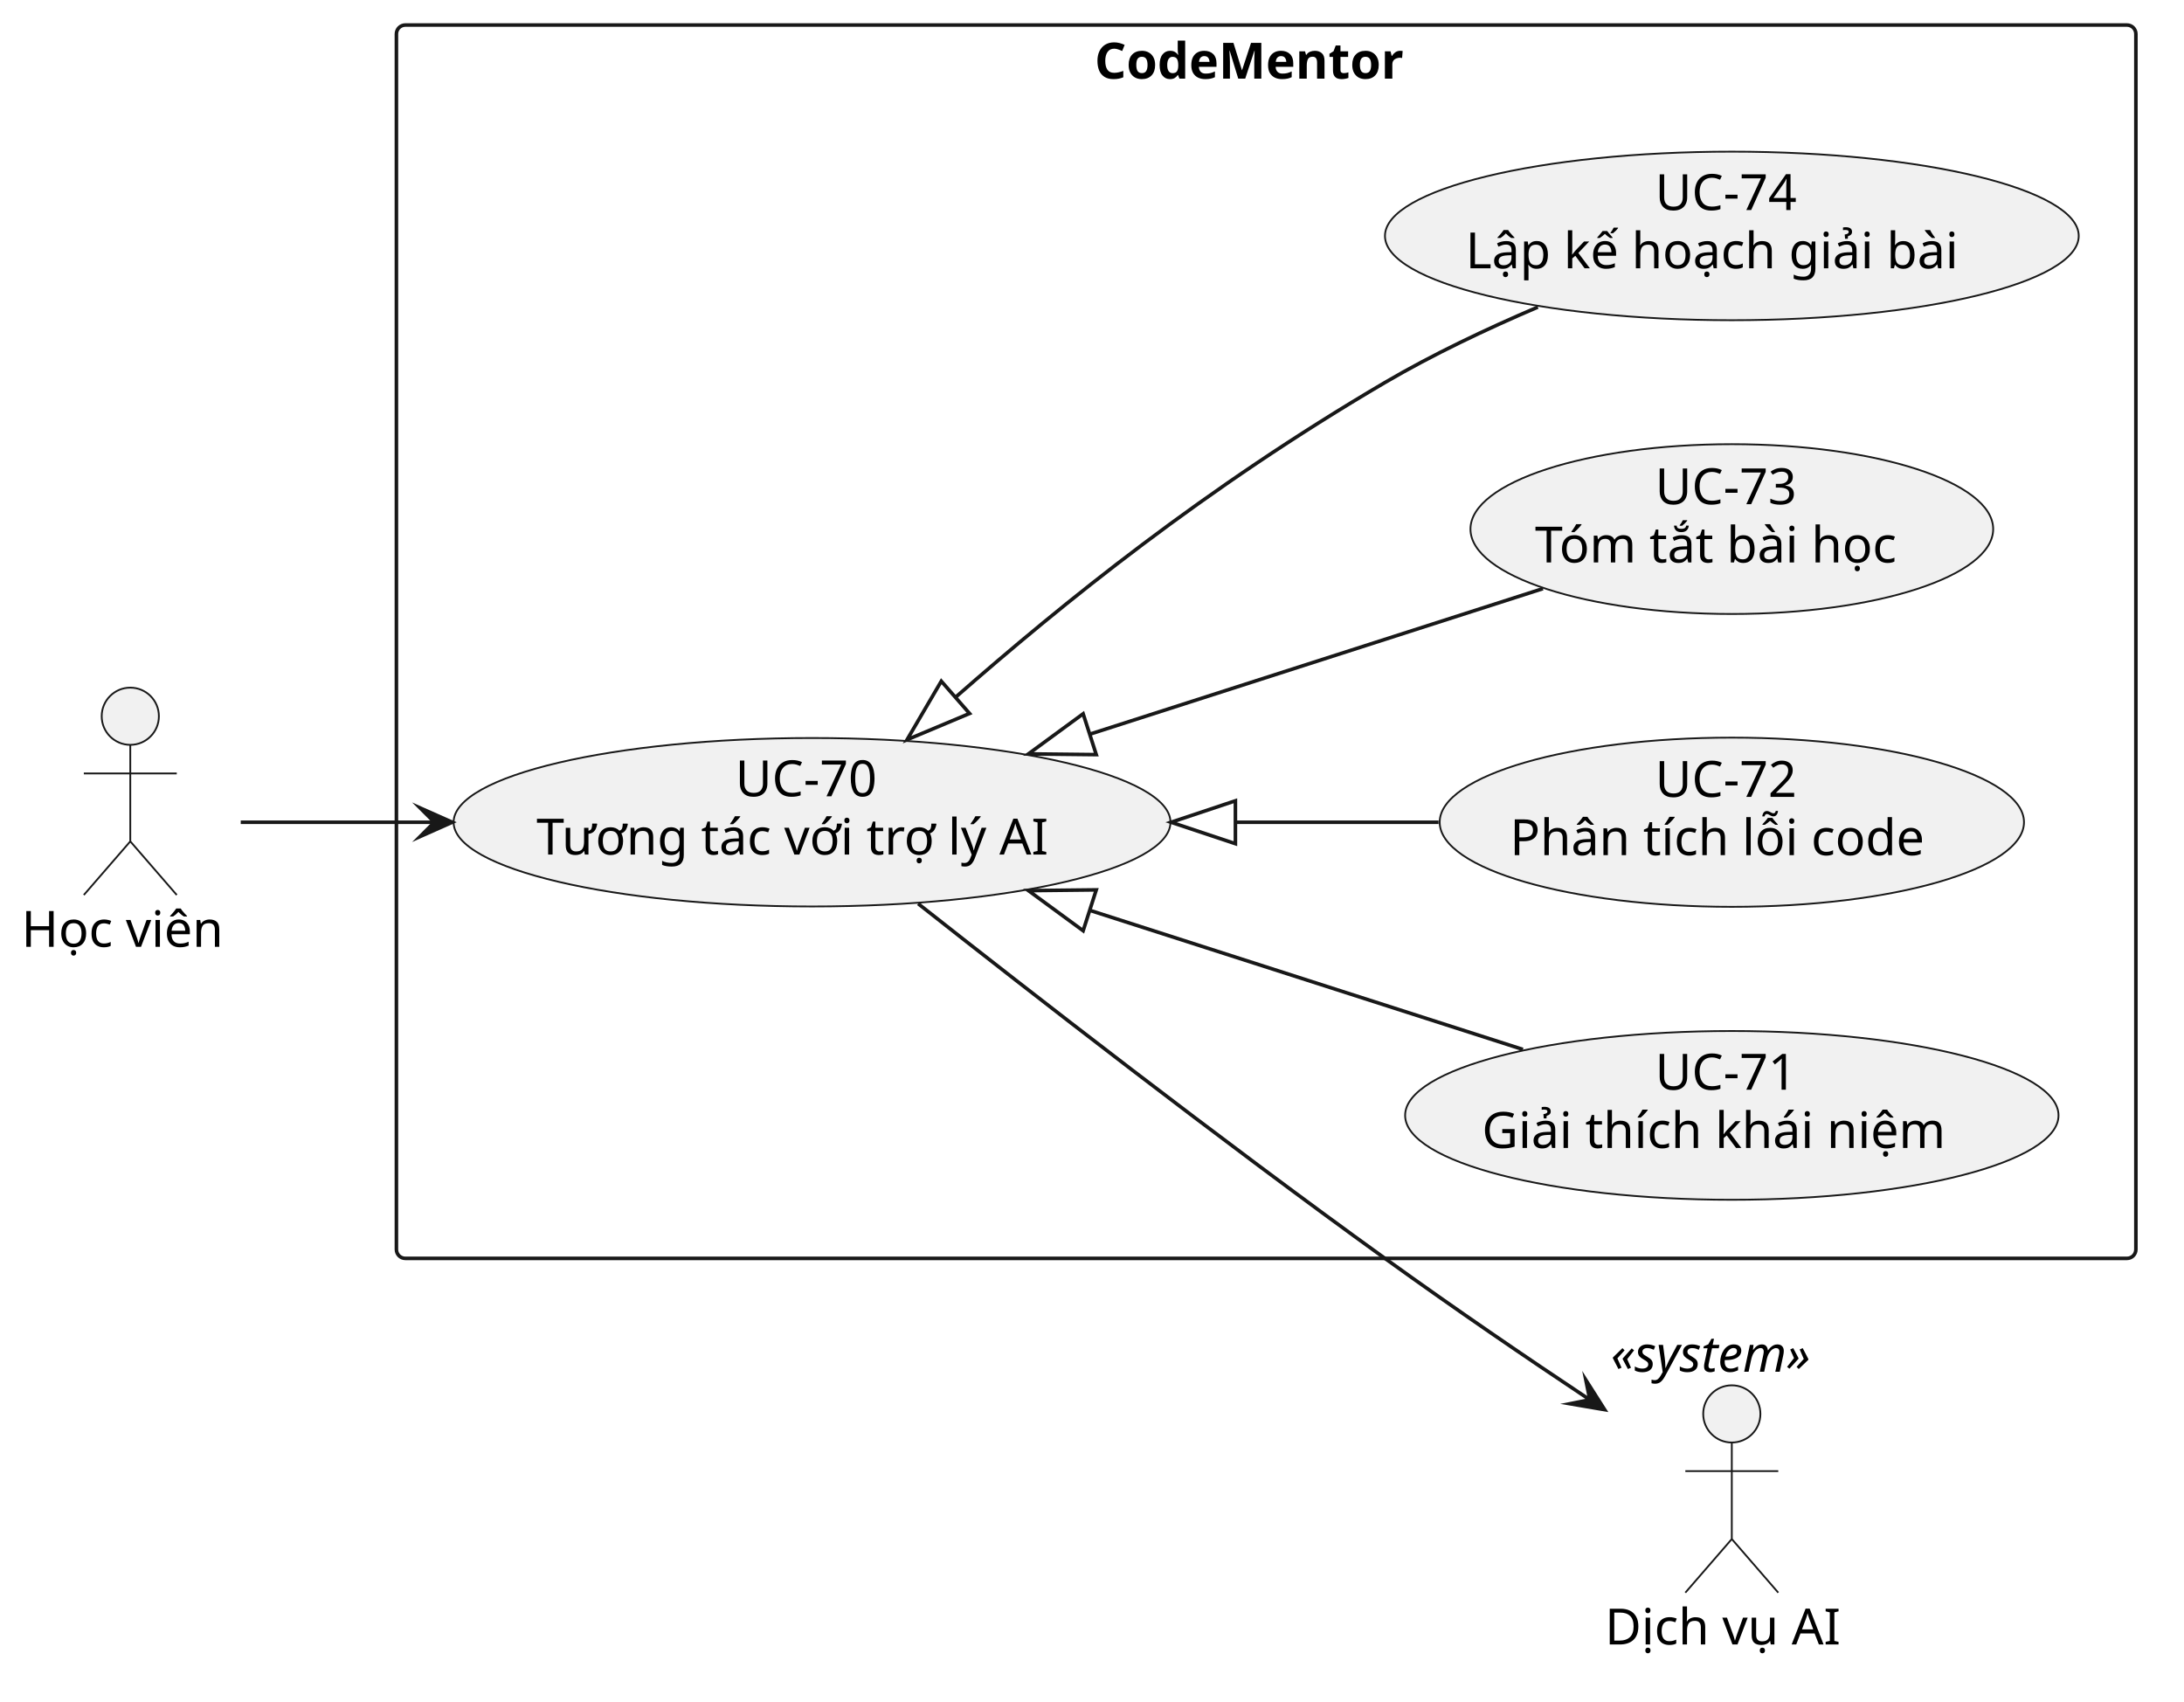
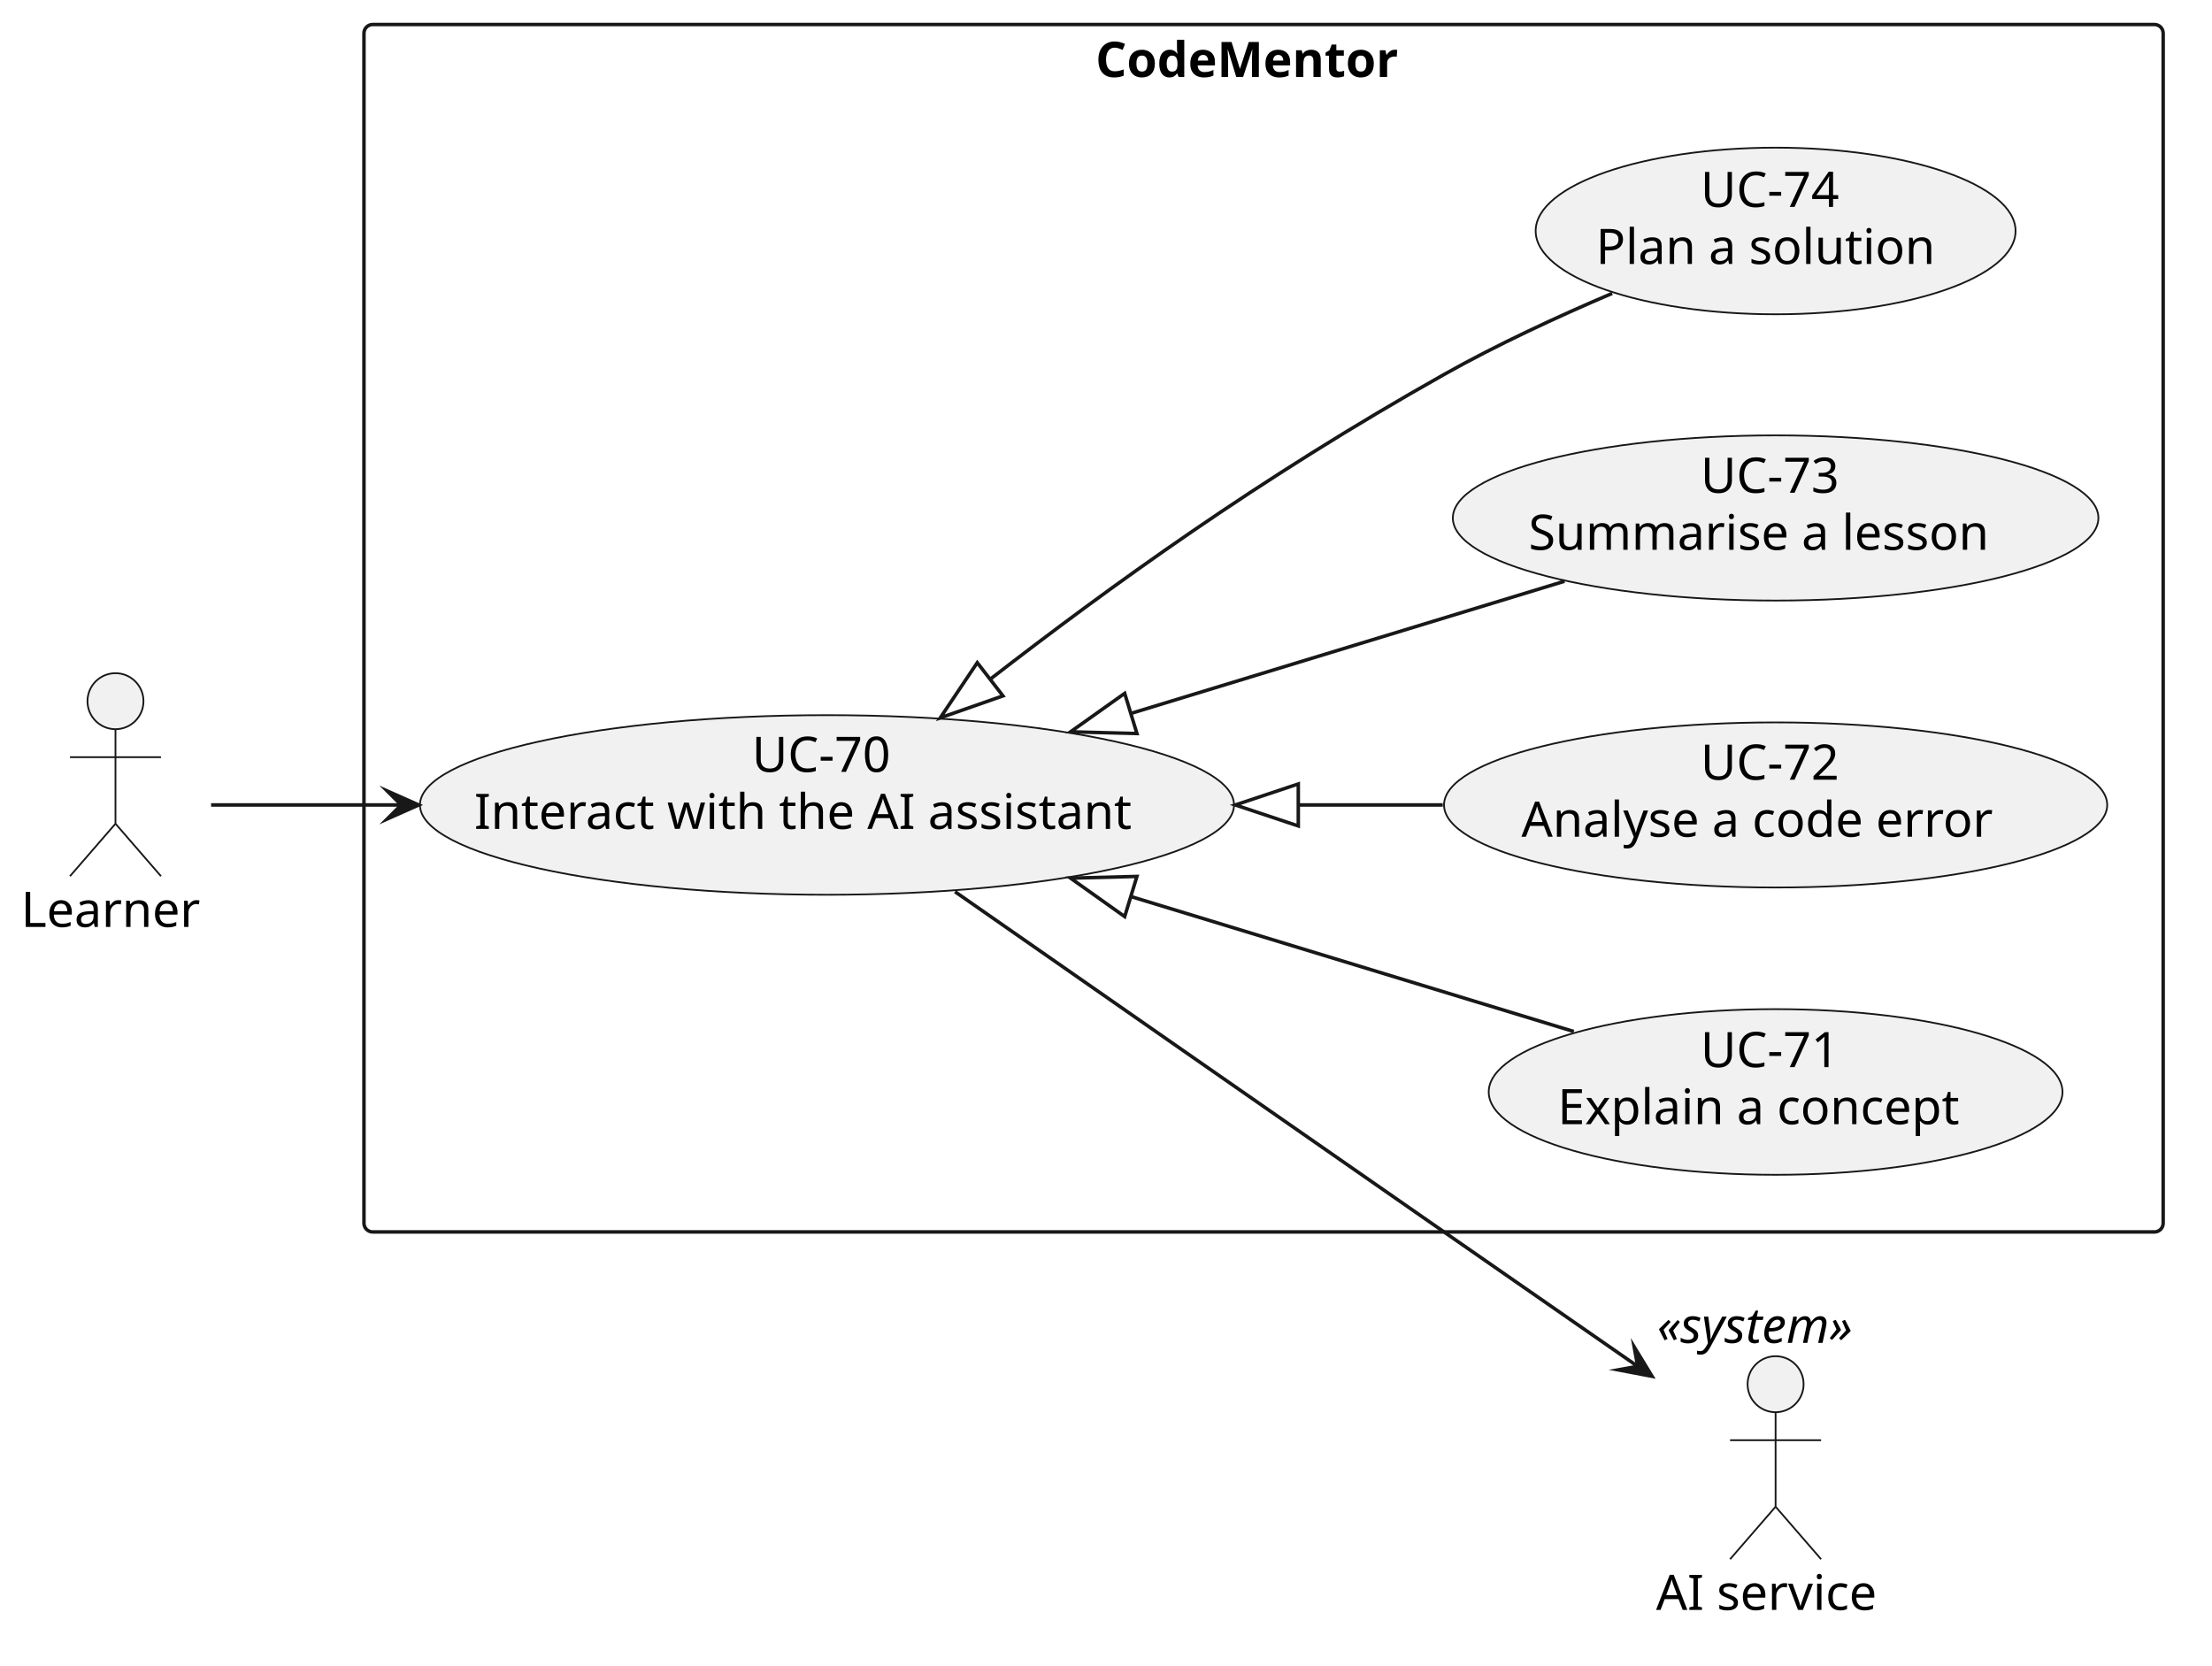
- <svg xmlns="http://www.w3.org/2000/svg" contentStyleType="text/css" data-diagram-type="DESCRIPTION" height="476px" preserveAspectRatio="none" style="width:611px;height:476px;background:#FFFFFF;" version="1.1" viewBox="0 0 611 476" width="611px" zoomAndPan="magnify">
+ <svg xmlns="http://www.w3.org/2000/svg" version="1.1" data-diagram-type="DESCRIPTION" style="width:632px;height:476px;background:#FFFFFF;" width="632px" height="476px" viewBox="0 0 632 476" zoomAndPan="magnify" preserveAspectRatio="none" contentStyleType="text/css">
  <defs />
-   <g>
-     <g class="cluster" data-qualified-name="CodeMentor" data-source-line="4" id="ent0002">
-       <rect fill="none" height="345" rx="2.5" ry="2.5" style="stroke:#181818;stroke-width:1;" width="486.64" x="110.9" y="7" />
-       <text fill="#000000" font-family="sans-serif" font-size="14" font-weight="700" lengthAdjust="spacing" textLength="96.018" x="306.211" y="21.995">CodeMentor</text>
+   <g font-family="sans-serif" lengthAdjust="spacing">
+     <g class="cluster" data-qualified-name="CodeMentor" id="ent0002" data-source-line="4">
+       <rect x="103.99" y="7" width="514.06" height="345" fill="none" style="stroke:#181818;stroke-width:1;" rx="2.5" ry="2.5" />
+       <text x="313.011" y="21.995" fill="#000" font-size="14" textLength="96.018" font-weight="700">CodeMentor</text>
    </g>
-     <g class="entity" data-qualified-name="CodeMentor.UC70" data-source-line="5" id="ent0003">
-       <ellipse cx="227.176" cy="230.002" fill="#F1F1F1" rx="100.276" ry="23.562" style="stroke:#181818;stroke-width:0.5;" />
-       <text fill="#000000" font-family="sans-serif" font-size="14" lengthAdjust="spacing" textLength="42.889" x="205.732" y="222.743">UC-70</text>
-       <text fill="#000000" font-family="sans-serif" font-size="14" lengthAdjust="spacing" textLength="154.198" x="150.077" y="239.04">Tương tác với trợ lý AI</text>
+     <g class="entity" data-qualified-name="CodeMentor.UC70" id="ent0003" data-source-line="5">
+       <ellipse cx="236.283" cy="229.999" rx="116.293" ry="25.659" fill="#F1F1F1" style="stroke:#181818;stroke-width:0.5;" />
+       <text x="214.838" y="220.546" fill="#000" font-size="14" textLength="42.889">UC-70</text>
+       <text x="135.487" y="236.843" fill="#000" font-size="14" textLength="201.592">Interact with the AI assistant</text>
    </g>
-     <g class="entity" data-qualified-name="CodeMentor.UC71" data-source-line="6" id="ent0004">
-       <ellipse cx="484.498" cy="312.003" fill="#F1F1F1" rx="91.398" ry="23.603" style="stroke:#181818;stroke-width:0.5;" />
-       <text fill="#000000" font-family="sans-serif" font-size="14" lengthAdjust="spacing" textLength="42.889" x="463.054" y="304.812">UC-71</text>
-       <text fill="#000000" font-family="sans-serif" font-size="14" lengthAdjust="spacing" textLength="139.843" x="414.577" y="321.109">Giải thích khái niệm</text>
+     <g class="entity" data-qualified-name="CodeMentor.UC71" id="ent0004" data-source-line="6">
+       <ellipse cx="507.316" cy="312.005" rx="81.966" ry="23.665" fill="#F1F1F1" style="stroke:#181818;stroke-width:0.5;" />
+       <text x="485.871" y="304.913" fill="#000" font-size="14" textLength="42.889">UC-71</text>
+       <text x="445.04" y="321.21" fill="#000" font-size="14" textLength="124.551">Explain a concept</text>
    </g>
-     <g class="entity" data-qualified-name="CodeMentor.UC72" data-source-line="7" id="ent0005">
-       <ellipse cx="484.504" cy="229.996" fill="#F1F1F1" rx="81.734" ry="23.666" style="stroke:#181818;stroke-width:0.5;" />
-       <text fill="#000000" font-family="sans-serif" font-size="14" lengthAdjust="spacing" textLength="42.889" x="463.06" y="222.908">UC-72</text>
-       <text fill="#000000" font-family="sans-serif" font-size="14" lengthAdjust="spacing" textLength="124.175" x="422.417" y="239.205">Phân tích lỗi code</text>
+     <g class="entity" data-qualified-name="CodeMentor.UC72" id="ent0005" data-source-line="7">
+       <ellipse cx="507.32" cy="229.996" rx="94.74" ry="23.586" fill="#F1F1F1" style="stroke:#181818;stroke-width:0.5;" />
+       <text x="485.875" y="222.777" fill="#000" font-size="14" textLength="42.889">UC-72</text>
+       <text x="434.695" y="239.074" fill="#000" font-size="14" textLength="145.25">Analyse a code error</text>
    </g>
-     <g class="entity" data-qualified-name="CodeMentor.UC73" data-source-line="8" id="ent0006">
-       <ellipse cx="484.499" cy="147.998" fill="#F1F1F1" rx="73.119" ry="23.748" style="stroke:#181818;stroke-width:0.5;" />
-       <text fill="#000000" font-family="sans-serif" font-size="14" lengthAdjust="spacing" textLength="42.889" x="463.054" y="141.041">UC-73</text>
-       <text fill="#000000" font-family="sans-serif" font-size="14" lengthAdjust="spacing" textLength="110.154" x="429.422" y="157.338">Tóm tắt bài học</text>
+     <g class="entity" data-qualified-name="CodeMentor.UC73" id="ent0006" data-source-line="8">
+       <ellipse cx="507.322" cy="147.999" rx="92.222" ry="23.599" fill="#F1F1F1" style="stroke:#181818;stroke-width:0.5;" />
+       <text x="485.877" y="140.801" fill="#000" font-size="14" textLength="42.889">UC-73</text>
+       <text x="436.734" y="157.098" fill="#000" font-size="14" textLength="141.176">Summarise a lesson</text>
    </g>
-     <g class="entity" data-qualified-name="CodeMentor.UC74" data-source-line="9" id="ent0007">
-       <ellipse cx="484.504" cy="65.996" fill="#F1F1F1" rx="97.044" ry="23.576" style="stroke:#181818;stroke-width:0.5;" />
-       <text fill="#000000" font-family="sans-serif" font-size="14" lengthAdjust="spacing" textLength="42.889" x="463.06" y="58.759">UC-74</text>
-       <text fill="#000000" font-family="sans-serif" font-size="14" lengthAdjust="spacing" textLength="148.976" x="410.016" y="75.056">Lập kế hoạch giải bài</text>
+     <g class="entity" data-qualified-name="CodeMentor.UC74" id="ent0007" data-source-line="9">
+       <ellipse cx="507.317" cy="65.995" rx="68.557" ry="23.805" fill="#F1F1F1" style="stroke:#181818;stroke-width:0.5;" />
+       <text x="485.873" y="59.131" fill="#000" font-size="14" textLength="42.889">UC-74</text>
+       <text x="455.966" y="75.428" fill="#000" font-size="14" textLength="102.703">Plan a solution</text>
    </g>
-     <g class="entity" data-qualified-name="Learner" data-source-line="2" id="ent0001">
-       <ellipse cx="36.451" cy="200.35" fill="#F1F1F1" rx="8" ry="8" style="stroke:#181818;stroke-width:0.5;" />
-       <path d="M36.451,208.35 L36.451,235.35 M23.451,216.35 L49.451,216.35 M36.451,235.35 L23.451,250.35 M36.451,235.35 L49.451,250.35" fill="none" style="stroke:#181818;stroke-width:0.5;" />
-       <text fill="#000000" font-family="sans-serif" font-size="14" lengthAdjust="spacing" textLength="60.901" x="6" y="264.845">Học viên</text>
+     <g class="entity" data-qualified-name="Learner" id="ent0001" data-source-line="2">
+       <ellipse cx="32.995" cy="200.35" rx="8" ry="8" fill="#F1F1F1" style="stroke:#181818;stroke-width:0.5;" />
+       <path d="M32.995,208.35 L32.995,235.35 M19.995,216.35 L45.995,216.35 M32.995,235.35 L19.995,250.35 M32.995,235.35 L45.995,250.35" style="stroke:#181818;stroke-width:0.5;" fill="none" />
+       <text x="6" y="264.845" fill="#000" font-size="14" textLength="53.99">Learner</text>
    </g>
-     <g class="entity" data-qualified-name="AI" data-source-line="17" id="ent0012">
-       <ellipse cx="484.492" cy="395.507" fill="#F1F1F1" rx="8" ry="8" style="stroke:#181818;stroke-width:0.5;" />
-       <path d="M484.492,403.507 L484.492,430.507 M471.492,411.507 L497.492,411.507 M484.492,430.507 L471.492,445.507 M484.492,430.507 L497.492,445.507" fill="none" style="stroke:#181818;stroke-width:0.5;" />
-       <text fill="#000000" font-family="sans-serif" font-size="14" lengthAdjust="spacing" textLength="71.005" x="448.99" y="460.002">Dịch vụ AI</text>
-       <text fill="#000000" font-family="sans-serif" font-size="14" font-style="italic" lengthAdjust="spacing" textLength="67.744" x="450.62" y="383.705">«system»</text>
+     <g class="entity" data-qualified-name="AI" id="ent0012" data-source-line="17">
+       <ellipse cx="507.312" cy="395.507" rx="8" ry="8" fill="#F1F1F1" style="stroke:#181818;stroke-width:0.5;" />
+       <path d="M507.312,403.507 L507.312,430.507 M494.312,411.507 L520.312,411.507 M507.312,430.507 L494.312,445.507 M507.312,430.507 L520.312,445.507" style="stroke:#181818;stroke-width:0.5;" fill="none" />
+       <text x="473.16" y="460.002" fill="#000" font-size="14" textLength="68.305">AI service</text>
+       <text x="473.44" y="383.705" fill="#000" font-size="14" textLength="67.744" font-style="italic">«system»</text>
    </g>
-     <g class="link" data-entity-1="ent0003" data-entity-2="ent0004" data-link-type="extension" data-source-line="11" id="lnk8">
-       <path d="M304.858,254.633 C346.558,268.023 384.83,280.32 426.06,293.56" fill="none" id="UC70-backto-UC71" style="stroke:#181818;stroke-width:1;" />
-       <polygon fill="none" points="287.72,249.13,303.024,260.346,306.692,248.92,287.72,249.13" style="stroke:#181818;stroke-width:1;stroke-linejoin:miter;stroke-miterlimit:10;" />
+     <g class="link" data-entity-1="ent0003" data-entity-2="ent0004" id="lnk8" data-source-line="11" data-link-type="extension">
+       <path d="M323.088,256.158 C367.608,269.728 407.72,281.95 449.65,294.73" style="stroke:#181818;stroke-width:1;" fill="none" id="UC70-backto-UC71" />
+       <polygon points="305.87,250.91,321.339,261.897,324.837,250.419,305.87,250.91" fill="none" style="stroke:#181818;stroke-width:1;stroke-linejoin:miter;stroke-miterlimit:10;" />
    </g>
-     <g class="link" data-entity-1="ent0003" data-entity-2="ent0005" data-link-type="extension" data-source-line="12" id="lnk9">
-       <path d="M345.62,230 C370.4,230 378.68,230 402.46,230" fill="none" id="UC70-backto-UC72" style="stroke:#181818;stroke-width:1;" />
-       <polygon fill="none" points="327.62,230,345.62,236,345.62,224,327.62,230" style="stroke:#181818;stroke-width:1;stroke-linejoin:miter;stroke-miterlimit:10;" />
+     <g class="link" data-entity-1="ent0003" data-entity-2="ent0005" id="lnk9" data-source-line="12" data-link-type="extension">
+       <path d="M370.94,230 C390.73,230 393.09,230 412.23,230" style="stroke:#181818;stroke-width:1;" fill="none" id="UC70-backto-UC72" />
+       <polygon points="352.94,230,370.94,236,370.94,224,352.94,230" fill="none" style="stroke:#181818;stroke-width:1;stroke-linejoin:miter;stroke-miterlimit:10;" />
    </g>
-     <g class="link" data-entity-1="ent0003" data-entity-2="ent0006" data-link-type="extension" data-source-line="13" id="lnk10">
-       <path d="M304.857,205.375 C348.467,191.364 389.95,178.05 431.65,164.65" fill="none" id="UC70-backto-UC73" style="stroke:#181818;stroke-width:1;" />
-       <polygon fill="none" points="287.72,210.88,306.692,211.087,303.022,199.662,287.72,210.88" style="stroke:#181818;stroke-width:1;stroke-linejoin:miter;stroke-miterlimit:10;" />
+     <g class="link" data-entity-1="ent0003" data-entity-2="ent0006" id="lnk10" data-source-line="13" data-link-type="extension">
+       <path d="M323.088,203.851 C366.678,190.561 405.32,178.79 446.99,166.08" style="stroke:#181818;stroke-width:1;" fill="none" id="UC70-backto-UC73" />
+       <polygon points="305.87,209.1,324.837,209.59,321.338,198.111,305.87,209.1" fill="none" style="stroke:#181818;stroke-width:1;stroke-linejoin:miter;stroke-miterlimit:10;" />
    </g>
-     <g class="link" data-entity-1="ent0003" data-entity-2="ent0007" data-link-type="extension" data-source-line="14" id="lnk11">
-       <path d="M267.293,195.062 C297.592,168.532 336.83,136.7 387.45,107 C400.82,99.16 415.98,91.98 430.23,85.9" fill="none" id="UC70-backto-UC74" style="stroke:#181818;stroke-width:1;" />
-       <polygon fill="none" points="253.75,206.92,271.245,199.577,263.34,190.548,253.75,206.92" style="stroke:#181818;stroke-width:1;stroke-linejoin:miter;stroke-miterlimit:10;" />
+     <g class="link" data-entity-1="ent0003" data-entity-2="ent0007" id="lnk11" data-source-line="14" data-link-type="extension">
+       <path d="M282.888,194.087 C317.018,167.687 359.59,136.79 412.58,107 C427.75,98.47 445.04,90.47 460.61,83.83" style="stroke:#181818;stroke-width:1;" fill="none" id="UC70-backto-UC74" />
+       <polygon points="268.65,205.1,286.559,198.833,279.217,189.341,268.65,205.1" fill="none" style="stroke:#181818;stroke-width:1;stroke-linejoin:miter;stroke-miterlimit:10;" />
    </g>
-     <g class="link" data-entity-1="ent0001" data-entity-2="ent0003" data-link-type="dependency" data-source-line="19" id="lnk13">
-       <path d="M67.35,230 C83.67,230 99.92,230 121.53,230" fill="none" id="Learner-to-UC70" style="stroke:#181818;stroke-width:1;" />
-       <polygon fill="#181818" points="126.53,230,117.53,226,121.53,230,117.53,234,126.53,230" style="stroke:#181818;stroke-width:1;stroke-linejoin:miter;stroke-miterlimit:10;" />
+     <g class="link" data-entity-1="ent0001" data-entity-2="ent0003" id="lnk13" data-source-line="19" data-link-type="dependency">
+       <path d="M60.31,230 C76.08,230 92.36,230 114.63,230" style="stroke:#181818;stroke-width:1;" fill="none" id="Learner-to-UC70" />
+       <polygon points="119.63,230,110.63,226,114.63,230,110.63,234,119.63,230" fill="#181818" style="stroke:#181818;stroke-width:1;stroke-linejoin:miter;stroke-miterlimit:10;" />
    </g>
-     <g class="link" data-entity-1="ent0003" data-entity-2="ent0012" data-link-type="dependency" data-source-line="20" id="lnk14">
-       <path d="M256.86,252.78 C288.45,277.69 340.96,318.51 387.45,352 C407.55,366.48 426.338,379.279 444.768,391.549" fill="none" id="UC70-to-AI" style="stroke:#181818;stroke-width:1;" />
-       <polygon fill="#181818" points="448.93,394.32,443.655,386.003,444.768,391.549,439.222,392.662,448.93,394.32" style="stroke:#181818;stroke-width:1;stroke-linejoin:miter;stroke-miterlimit:10;" />
+     <g class="link" data-entity-1="ent0003" data-entity-2="ent0012" id="lnk14" data-source-line="20" data-link-type="dependency">
+       <path d="M272.86,254.79 C308.26,279.45 364.16,318.37 412.58,352 C432.26,365.67 450.161,378.091 467.911,390.401" style="stroke:#181818;stroke-width:1;" fill="none" id="UC70-to-AI" />
+       <polygon points="472.02,393.25,466.904,384.834,467.911,390.401,462.345,391.408,472.02,393.25" fill="#181818" style="stroke:#181818;stroke-width:1;stroke-linejoin:miter;stroke-miterlimit:10;" />
    </g>
  </g>
</svg>
